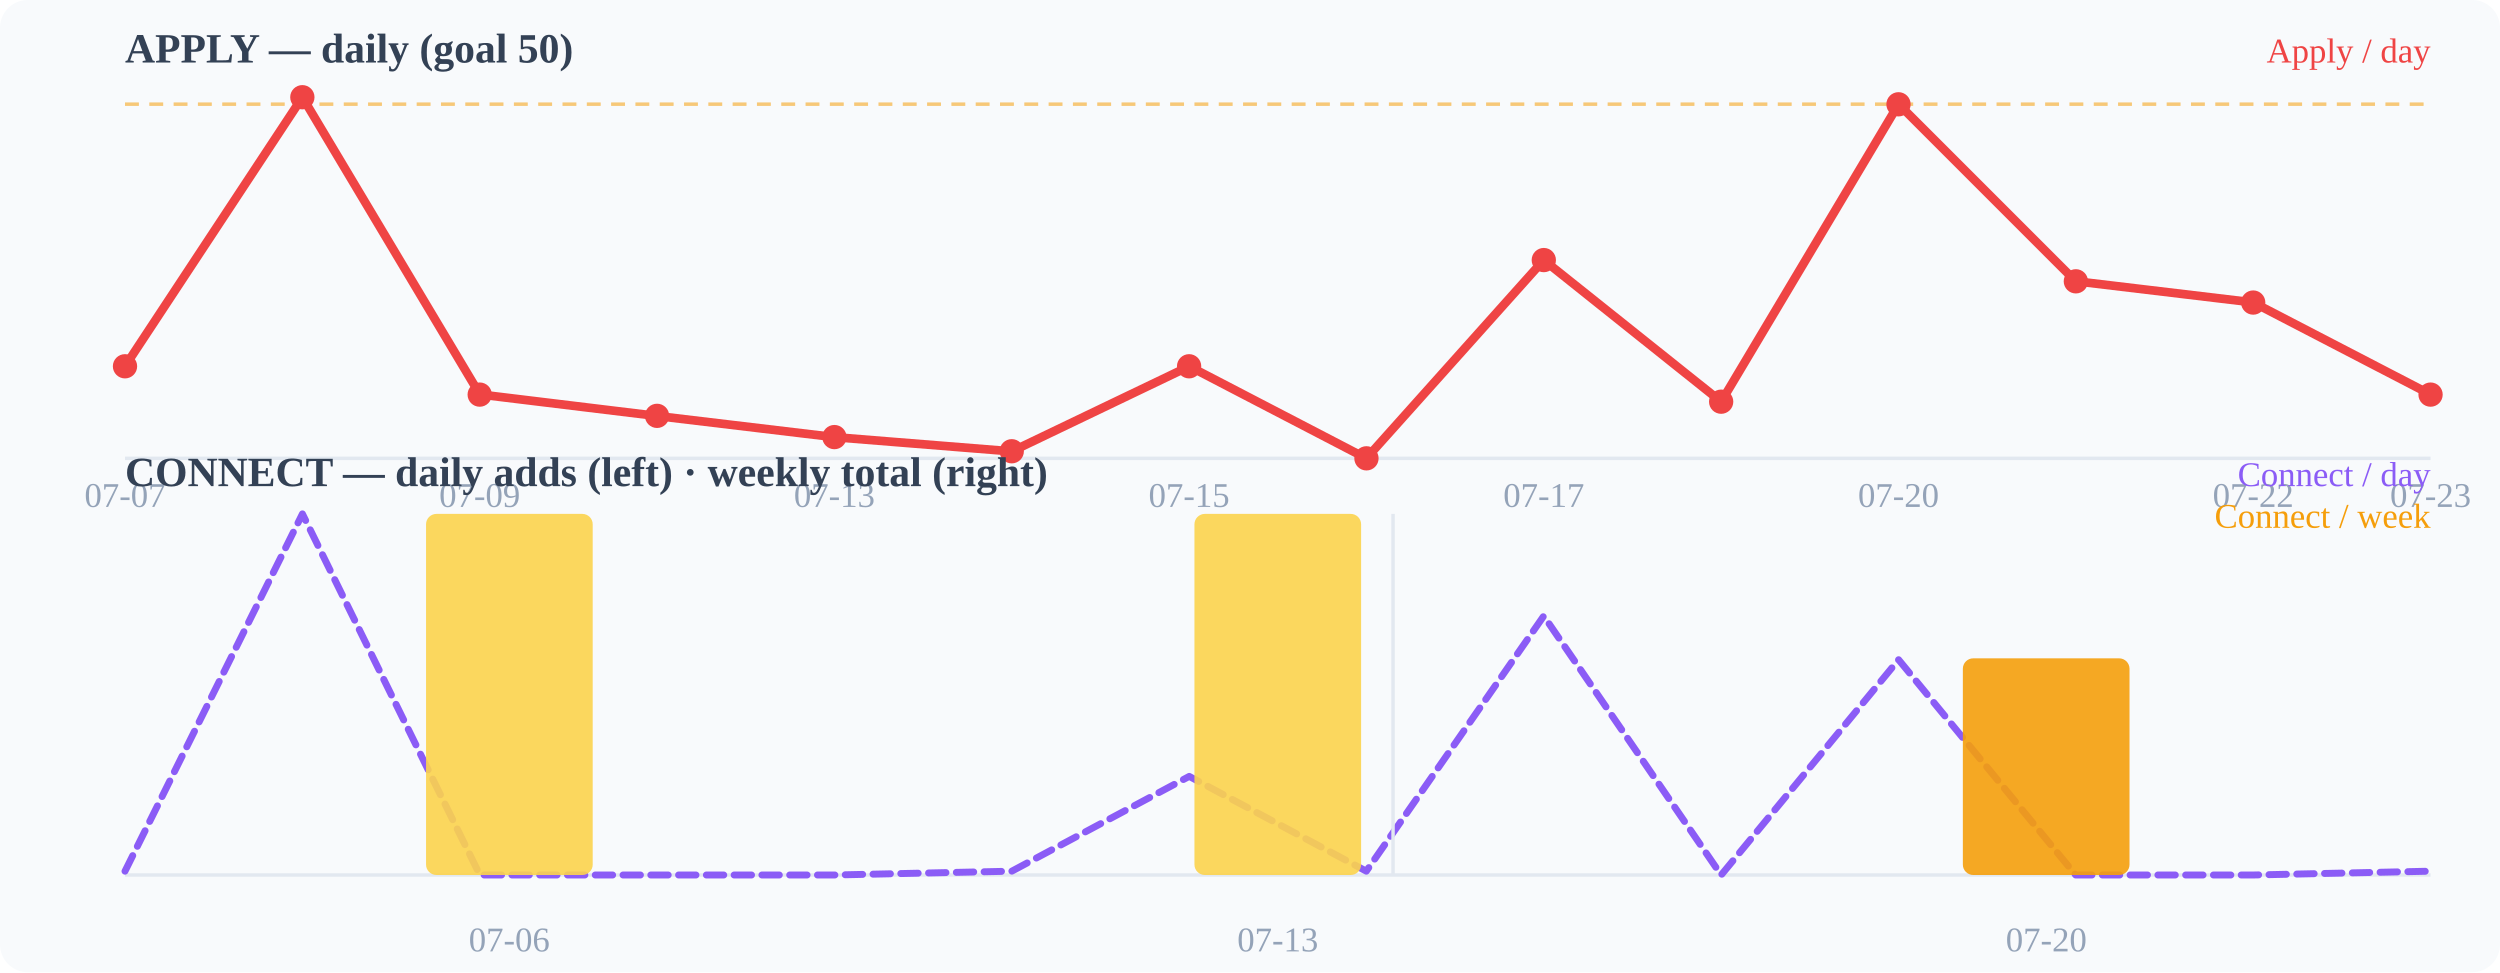
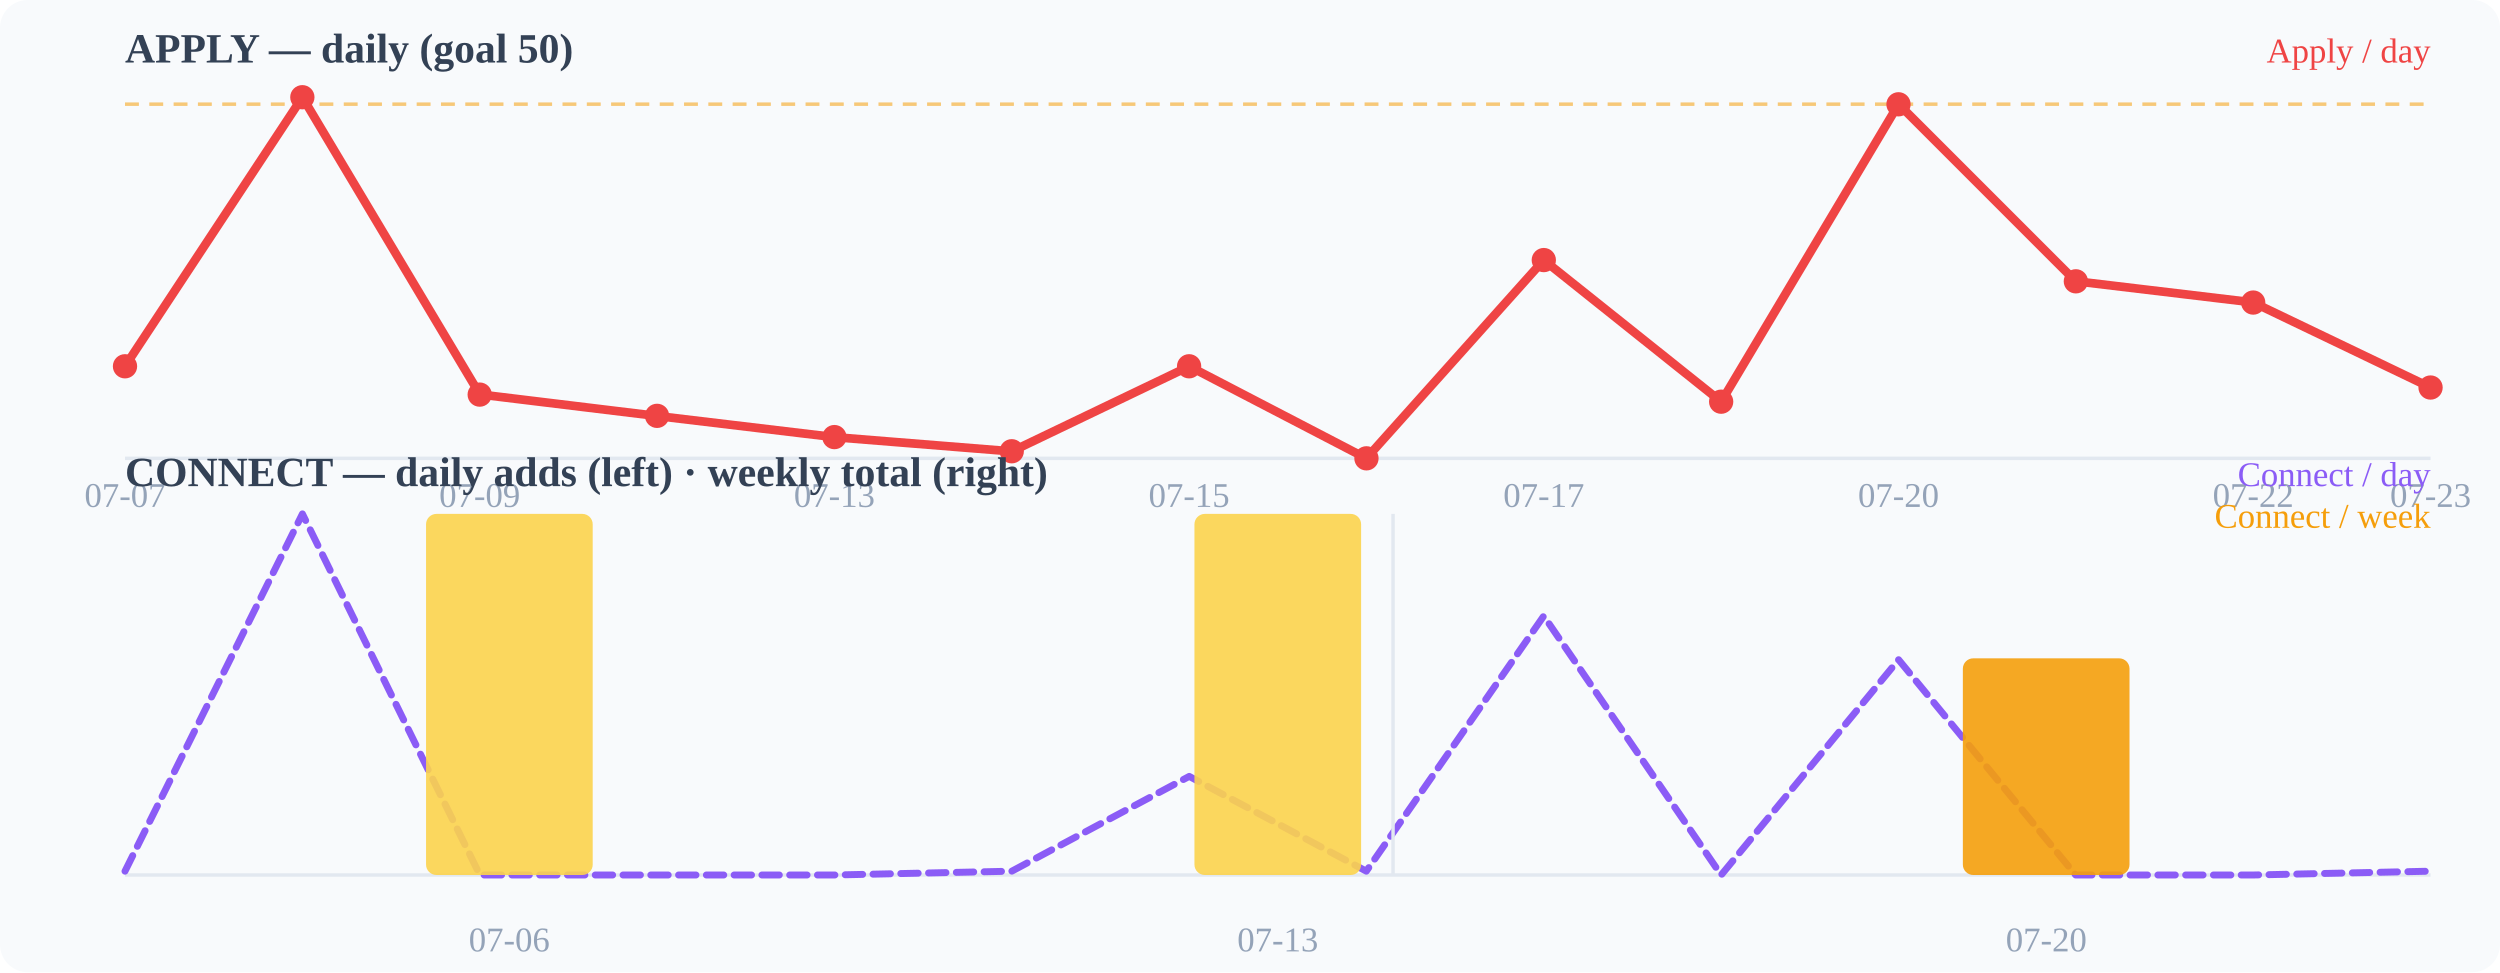
<svg xmlns="http://www.w3.org/2000/svg" width="720" height="280" viewBox="0 0 720 280">
  <rect width="720" height="280" fill="#f8fafc" rx="8" />
  <text x="36" y="18" font-size="12" font-weight="600" fill="#334155">APPLY — daily (goal 50)</text>
  <line x1="36" y1="132" x2="700" y2="132" stroke="#e2e8f0" stroke-width="1" />
  <line x1="36" y1="30.0" x2="700" y2="30.0" stroke="#f59e0b" stroke-width="1" stroke-dasharray="4 3" opacity="0.55" />
-   <polyline points="36.0,105.5 87.1,28.0 138.2,113.6 189.2,119.8 240.3,125.9 291.4,130.0 342.5,105.5 393.5,132.0 444.6,74.9 495.7,115.7 546.8,30.0 597.8,81.0 648.9,87.1 700.0,113.6" fill="none" stroke="#ef4444" stroke-width="2.5" stroke-linecap="round" stroke-linejoin="round" />
+   <polyline points="36.0,105.5 87.1,28.0 138.2,113.6 189.2,119.8 240.3,125.9 291.4,130.0 342.5,105.5 393.5,132.0 444.6,74.9 495.7,115.7 546.8,30.0 597.8,81.0 648.9,87.1 700.0,111.6" fill="none" stroke="#ef4444" stroke-width="2.5" stroke-linecap="round" stroke-linejoin="round" />
  <circle cx="36" cy="105.49" r="3.5" fill="#ef4444" />
  <circle cx="87.077" cy="28" r="3.5" fill="#ef4444" />
  <circle cx="138.154" cy="113.647" r="3.5" fill="#ef4444" />
  <circle cx="189.231" cy="119.765" r="3.5" fill="#ef4444" />
  <circle cx="240.308" cy="125.882" r="3.5" fill="#ef4444" />
  <circle cx="291.385" cy="129.961" r="3.5" fill="#ef4444" />
  <circle cx="342.462" cy="105.49" r="3.5" fill="#ef4444" />
  <circle cx="393.538" cy="132" r="3.5" fill="#ef4444" />
  <circle cx="444.615" cy="74.902" r="3.5" fill="#ef4444" />
  <circle cx="495.692" cy="115.686" r="3.5" fill="#ef4444" />
  <circle cx="546.769" cy="30.039" r="3.5" fill="#ef4444" />
  <circle cx="597.846" cy="81.02" r="3.5" fill="#ef4444" />
  <circle cx="648.923" cy="87.137" r="3.5" fill="#ef4444" />
-   <circle cx="700" cy="113.647" r="3.5" fill="#ef4444" />
+   <circle cx="700" cy="111.608" r="3.5" fill="#ef4444" />
  <text x="36" y="146" font-size="10" fill="#94a3b8" text-anchor="middle">07-07</text>
  <text x="138.154" y="146" font-size="10" fill="#94a3b8" text-anchor="middle">07-09</text>
  <text x="240.308" y="146" font-size="10" fill="#94a3b8" text-anchor="middle">07-13</text>
  <text x="342.462" y="146" font-size="10" fill="#94a3b8" text-anchor="middle">07-15</text>
  <text x="444.615" y="146" font-size="10" fill="#94a3b8" text-anchor="middle">07-17</text>
  <text x="546.769" y="146" font-size="10" fill="#94a3b8" text-anchor="middle">07-20</text>
  <text x="648.923" y="146" font-size="10" fill="#94a3b8" text-anchor="middle">07-22</text>
  <text x="700" y="146" font-size="10" fill="#94a3b8" text-anchor="middle">07-23</text>
  <text x="36" y="140" font-size="12" font-weight="600" fill="#334155">CONNECT — daily adds (left) · weekly total (right)</text>
  <line x1="36" y1="252" x2="700" y2="252" stroke="#e2e8f0" stroke-width="1" />
  <polyline points="36.0,250.9 87.1,148.0 138.2,252.0 189.2,252.0 240.3,252.0 291.4,250.9 342.5,223.6 393.5,250.9 444.6,177.4 495.7,252.0 546.8,190.0 597.8,252.0 648.9,252.0 700.0,250.9" fill="none" stroke="#8b5cf6" stroke-width="2" stroke-linecap="round" stroke-linejoin="round" stroke-dasharray="5 3" />
  <rect x="122.7" y="148.0" width="48" height="104.0" rx="3" fill="#fcd34d" opacity="0.9" />
  <rect x="344.0" y="148.0" width="48" height="104.0" rx="3" fill="#fcd34d" opacity="0.9" />
  <rect x="565.3" y="189.6" width="48" height="62.4" rx="3" fill="#f59e0b" opacity="0.9" />
  <line x1="401.2" y1="148" x2="401.2" y2="252" stroke="#e2e8f0" stroke-width="1" />
  <text x="146.667" y="274" font-size="10" fill="#94a3b8" text-anchor="middle">07-06</text>
  <text x="368" y="274" font-size="10" fill="#94a3b8" text-anchor="middle">07-13</text>
  <text x="589.333" y="274" font-size="10" fill="#94a3b8" text-anchor="middle">07-20</text>
  <text x="700" y="18" font-size="10" fill="#ef4444" text-anchor="end">Apply / day</text>
  <text x="700" y="140" font-size="10" fill="#8b5cf6" text-anchor="end">Connect / day</text>
  <text x="700" y="152" font-size="10" fill="#f59e0b" text-anchor="end">Connect / week</text>
</svg>
